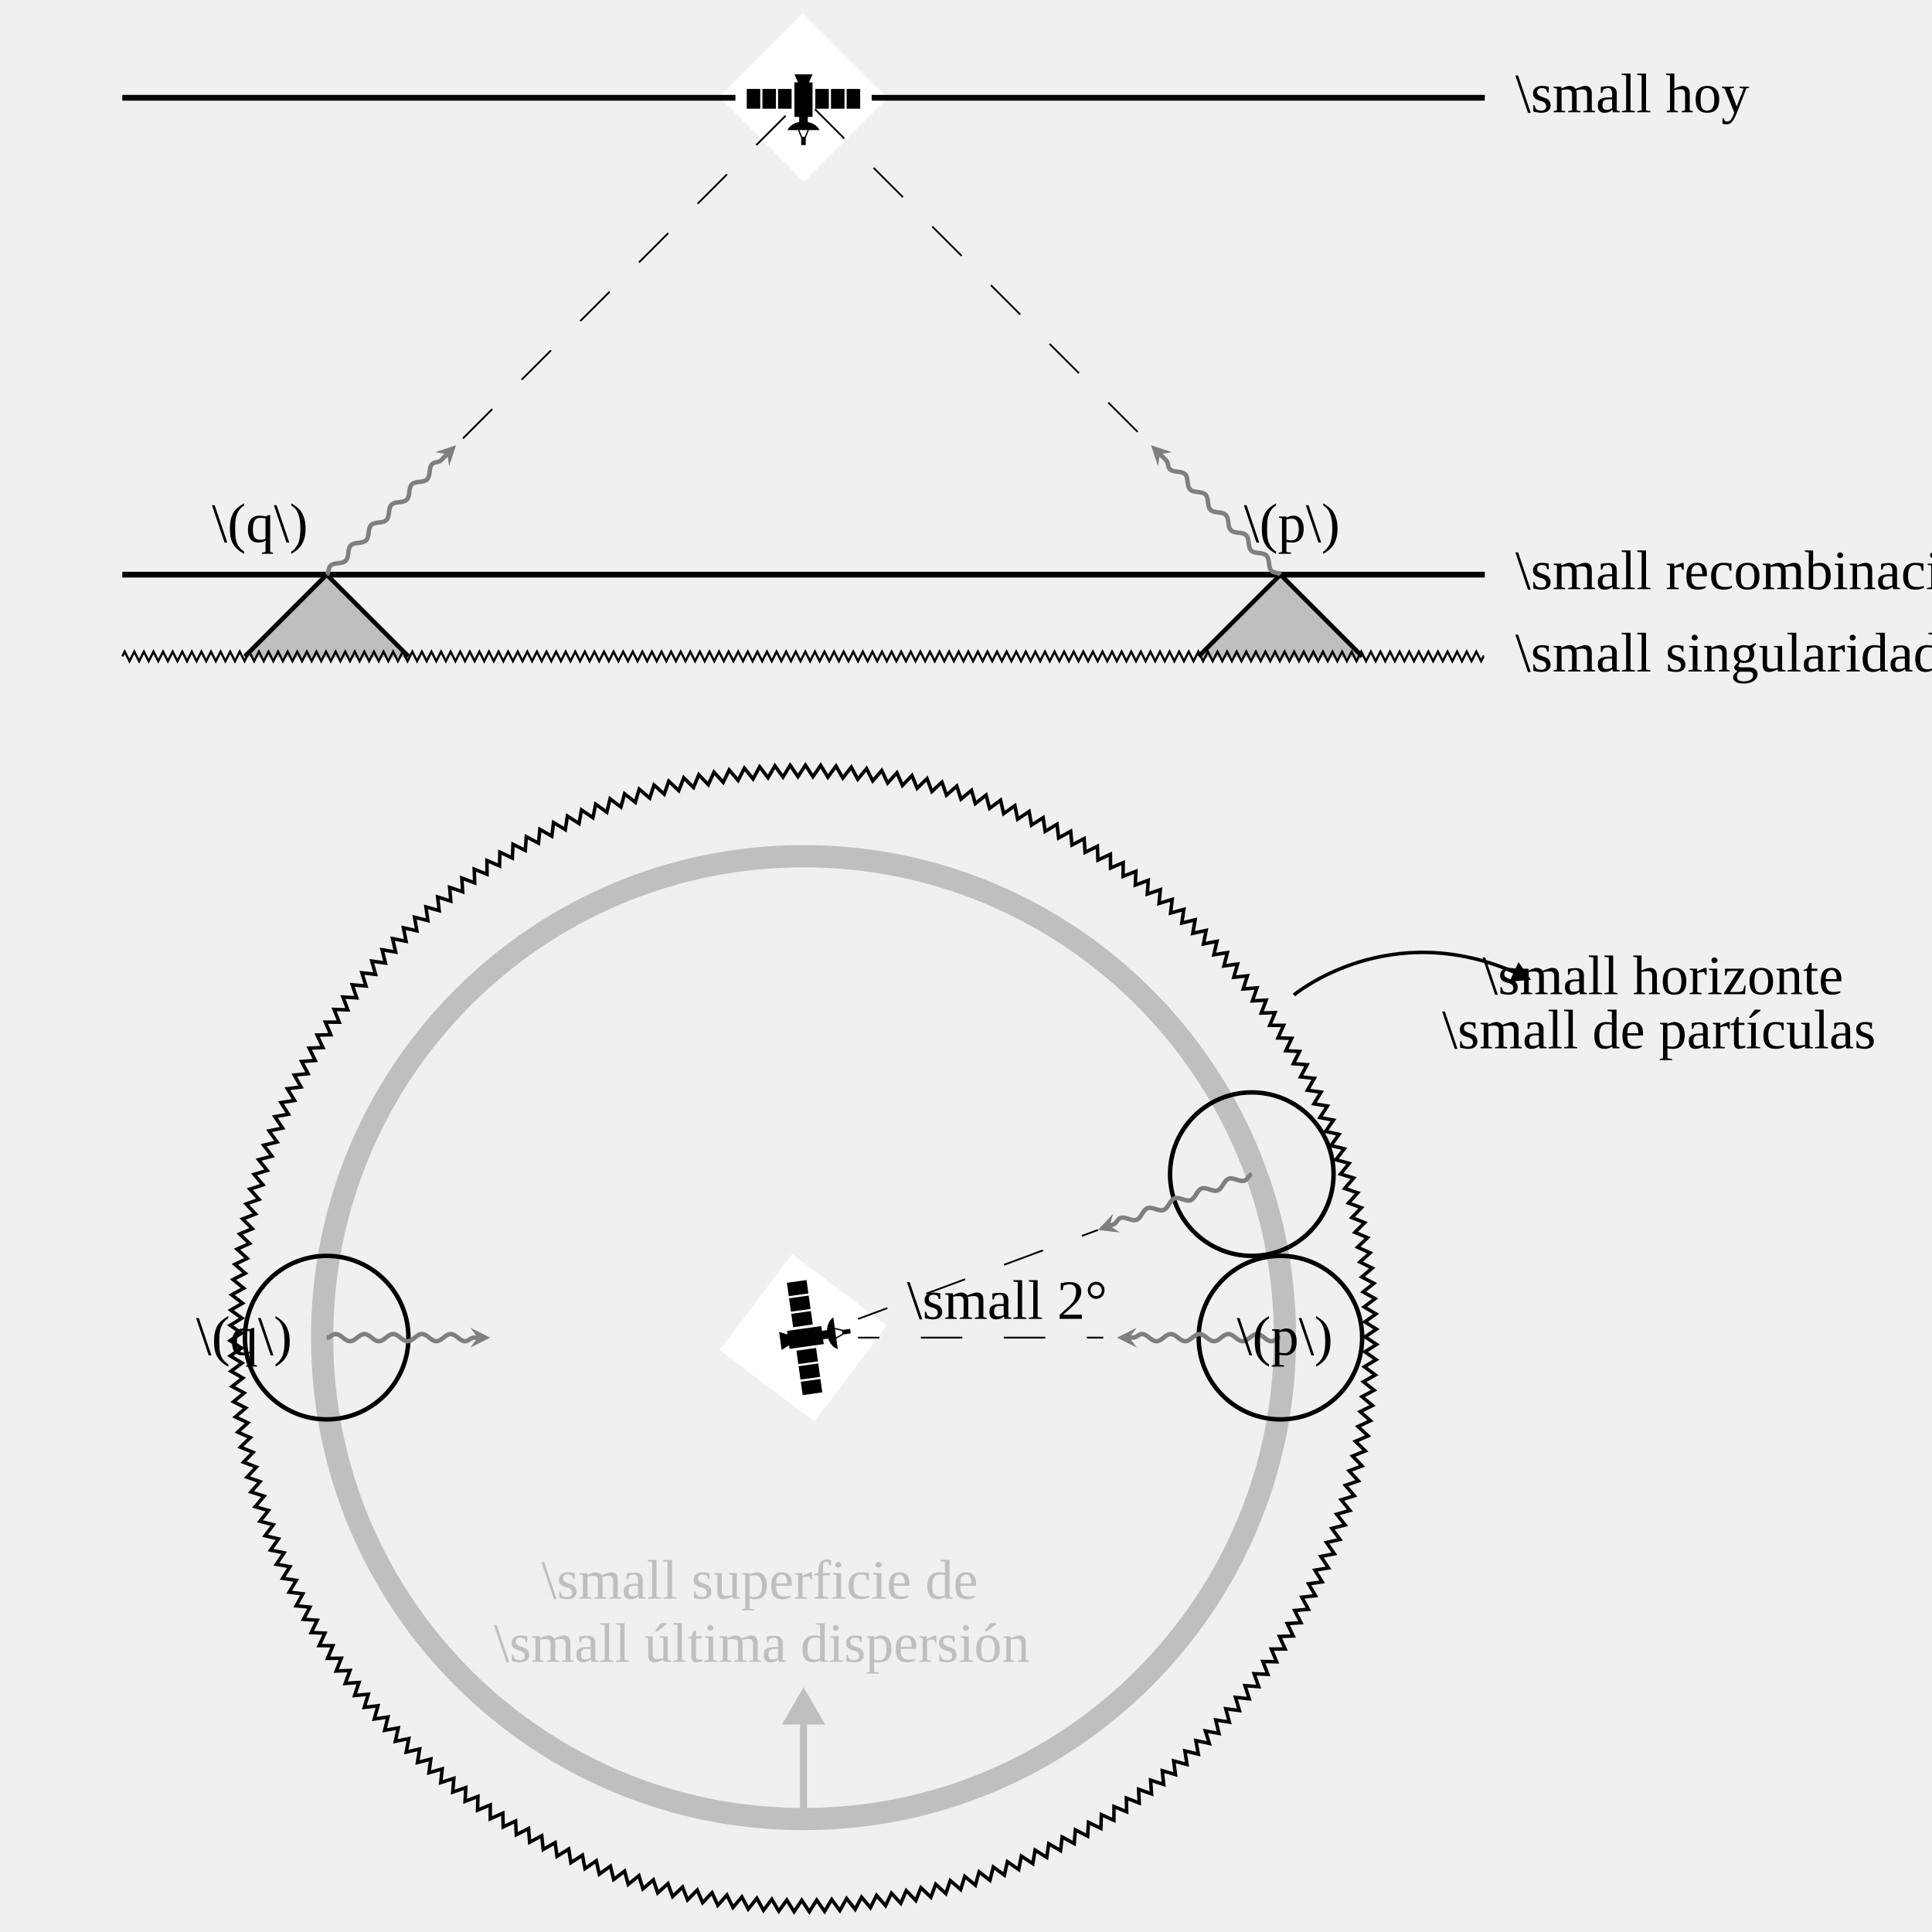
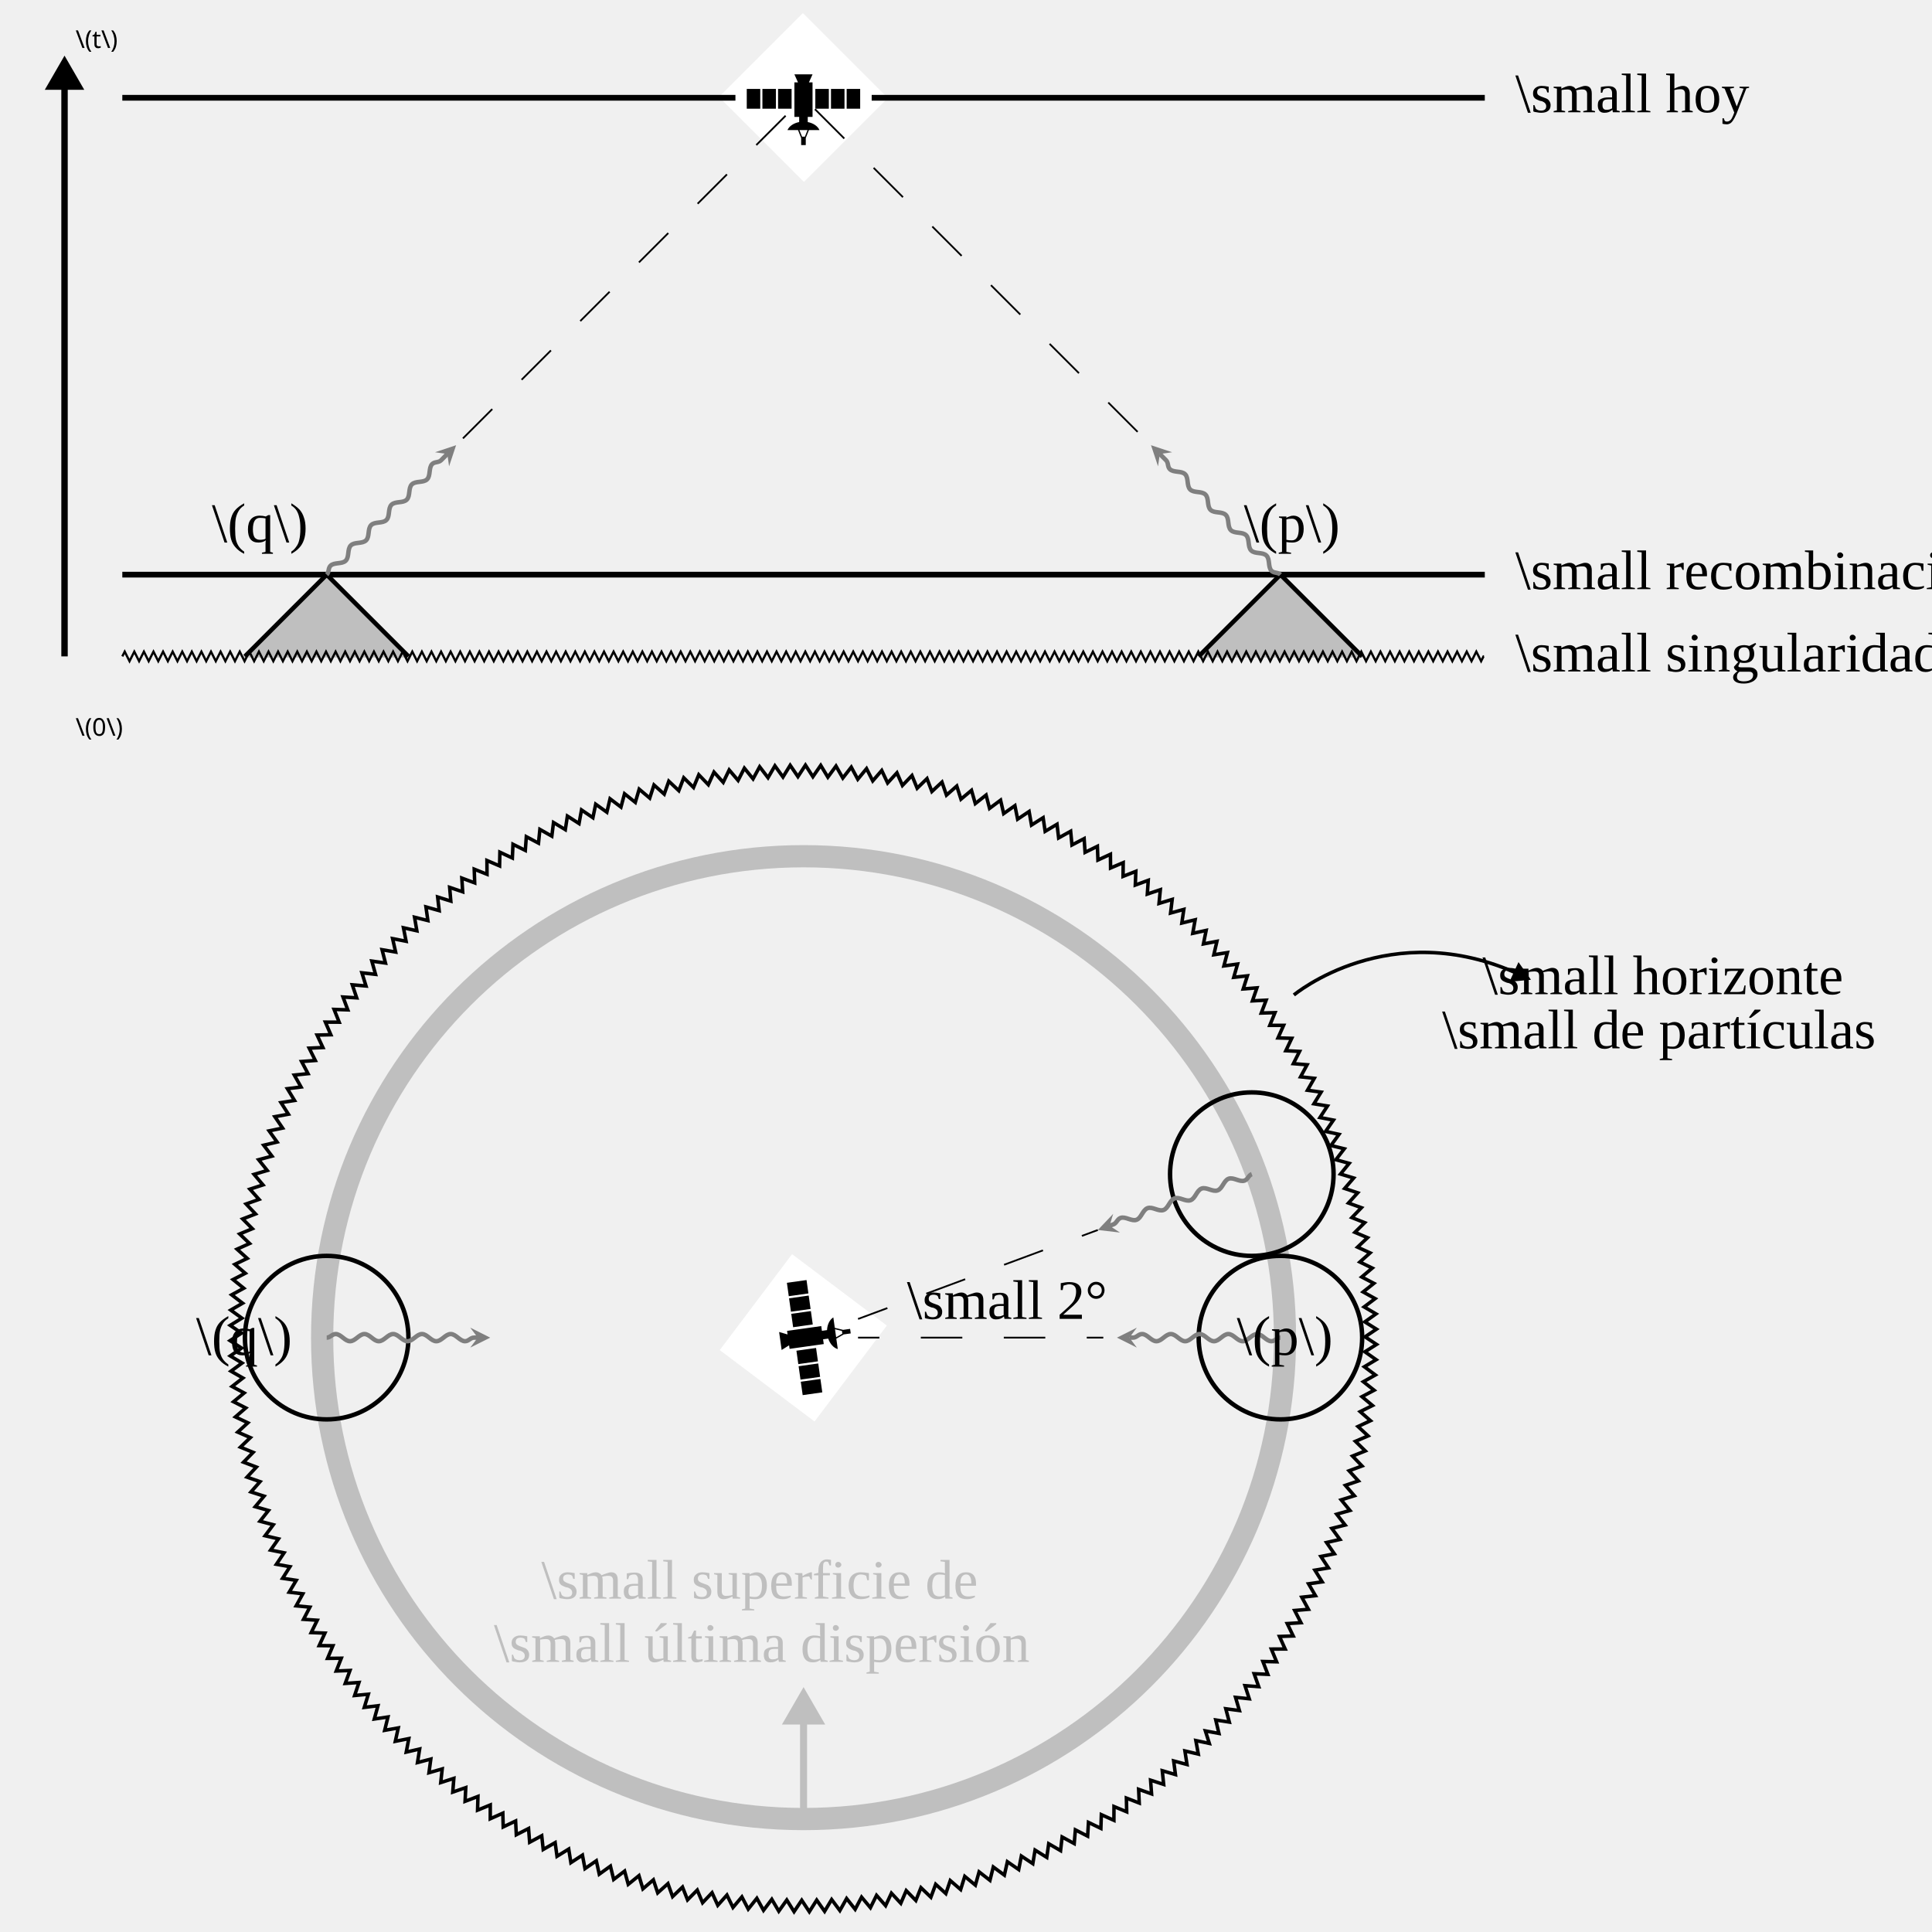
<svg xmlns="http://www.w3.org/2000/svg" width="11cm" height="11cm" viewBox="0 0 110 110" version="1.1" id="svg4699">
  <defs id="defs4696">
    <marker style="overflow:visible" id="TriangleStart" refX="0" refY="0" orient="auto-start-reverse" markerWidth="5.324" markerHeight="6.155" viewBox="0 0 5.324 6.155" preserveAspectRatio="xMidYMid">
      <path transform="scale(0.5)" style="fill:context-stroke;fill-rule:evenodd;stroke:context-stroke;stroke-width:1pt" d="M 5.77,0 -2.88,5 V -5 Z" id="path135" />
    </marker>
    <clipPath id="clip-7">
      <path clip-rule="nonzero" d="M 170,275 H 375 V 496.656 H 170 Z m 0,0" id="path387" />
    </clipPath>
    <clipPath id="clip-1">
      <path clip-rule="nonzero" d="m 266,372 h 32 v 32 h -32 z m 0,0" id="path369" />
    </clipPath>
    <clipPath id="clip-2">
      <path clip-rule="nonzero" d="m 297.832,385.449 -17.746,-13.371 -13.539,17.961 17.746,13.375 z m 0,0" id="path372" />
    </clipPath>
    <clipPath id="clip-3">
      <path clip-rule="nonzero" d="M 484.031,388.16 226.422,194.039 80.832,387.242 338.441,581.367 Z m 0,0" id="path375" />
    </clipPath>
    <clipPath id="clip-4">
      <path clip-rule="nonzero" d="m 277,376 h 15 v 23 h -15 z m 0,0" id="path378" />
    </clipPath>
    <clipPath id="clip-5">
      <path clip-rule="nonzero" d="m 297.832,385.449 -17.746,-13.371 -13.539,17.961 17.746,13.375 z m 0,0" id="path381" />
    </clipPath>
    <clipPath id="clip-6">
      <path clip-rule="nonzero" d="M 484.031,388.16 226.422,194.039 80.832,387.242 338.441,581.367 Z m 0,0" id="path384" />
    </clipPath>
    <clipPath id="clip-8">
      <path clip-rule="nonzero" d="M 142,247 H 423 V 496.656 H 142 Z m 0,0" id="path390" />
    </clipPath>
    <clipPath id="clip-9">
      <path clip-rule="nonzero" d="m 266,139.742 h 33 V 172 h -33 z m 0,0" id="path393" />
    </clipPath>
    <clipPath id="clip-10">
      <path clip-rule="nonzero" d="m 282.305,171.309 15.715,-15.715 -15.906,-15.902 -15.711,15.711 z m 0,0" id="path396" />
    </clipPath>
    <clipPath id="clip-11">
      <path clip-rule="nonzero" d="M 253.707,355.32 481.793,127.234 310.727,-43.828 82.645,184.258 Z m 0,0" id="path399" />
    </clipPath>
    <clipPath id="clip-12">
      <path clip-rule="nonzero" d="m 271,151 h 22 v 14 h -22 z m 0,0" id="path402" />
    </clipPath>
    <clipPath id="clip-13">
      <path clip-rule="nonzero" d="m 282.305,171.309 15.715,-15.715 -15.906,-15.902 -15.711,15.711 z m 0,0" id="path405" />
    </clipPath>
    <clipPath id="clip-14">
      <path clip-rule="nonzero" d="M 253.707,355.32 481.793,127.234 310.727,-43.828 82.645,184.258 Z m 0,0" id="path408" />
    </clipPath>
    <clipPath id="clip-7-2">
      <path clip-rule="nonzero" d="M 170,275 H 375 V 496.656 H 170 Z m 0,0" id="path387-0" />
    </clipPath>
    <clipPath id="clip-1-0">
      <path clip-rule="nonzero" d="m 266,372 h 32 v 32 h -32 z m 0,0" id="path369-2" />
    </clipPath>
    <clipPath id="clip-2-0">
      <path clip-rule="nonzero" d="m 297.832,385.449 -17.746,-13.371 -13.539,17.961 17.746,13.375 z m 0,0" id="path372-0" />
    </clipPath>
    <clipPath id="clip-3-8">
      <path clip-rule="nonzero" d="M 484.031,388.16 226.422,194.039 80.832,387.242 338.441,581.367 Z m 0,0" id="path375-8" />
    </clipPath>
    <clipPath id="clip-4-7">
      <path clip-rule="nonzero" d="m 277,376 h 15 v 23 h -15 z m 0,0" id="path378-3" />
    </clipPath>
    <clipPath id="clip-5-5">
      <path clip-rule="nonzero" d="m 297.832,385.449 -17.746,-13.371 -13.539,17.961 17.746,13.375 z m 0,0" id="path381-4" />
    </clipPath>
    <clipPath id="clip-6-4">
      <path clip-rule="nonzero" d="M 484.031,388.16 226.422,194.039 80.832,387.242 338.441,581.367 Z m 0,0" id="path384-6" />
    </clipPath>
    <clipPath id="clip-8-6">
      <path clip-rule="nonzero" d="M 142,247 H 423 V 496.656 H 142 Z m 0,0" id="path390-3" />
    </clipPath>
    <clipPath id="clip-9-6">
      <path clip-rule="nonzero" d="m 266,139.742 h 33 V 172 h -33 z m 0,0" id="path393-9" />
    </clipPath>
    <clipPath id="clip-10-2">
      <path clip-rule="nonzero" d="m 282.305,171.309 15.715,-15.715 -15.906,-15.902 -15.711,15.711 z m 0,0" id="path396-5" />
    </clipPath>
    <clipPath id="clip-11-8">
      <path clip-rule="nonzero" d="M 253.707,355.32 481.793,127.234 310.727,-43.828 82.645,184.258 Z m 0,0" id="path399-1" />
    </clipPath>
    <clipPath id="clip-12-7">
      <path clip-rule="nonzero" d="m 271,151 h 22 v 14 h -22 z m 0,0" id="path402-2" />
    </clipPath>
    <clipPath id="clip-13-7">
      <path clip-rule="nonzero" d="m 282.305,171.309 15.715,-15.715 -15.906,-15.902 -15.711,15.711 z m 0,0" id="path405-7" />
    </clipPath>
    <clipPath id="clip-14-4">
      <path clip-rule="nonzero" d="M 253.707,355.32 481.793,127.234 310.727,-43.828 82.645,184.258 Z m 0,0" id="path408-0" />
    </clipPath>
+     <marker style="overflow:visible" id="TriangleStart-3" refX="0" refY="0" orient="auto-start-reverse" markerWidth="5.324" markerHeight="6.155" viewBox="0 0 5.324 6.155" preserveAspectRatio="xMidYMid">
+       <path transform="scale(0.5)" style="fill:context-stroke;fill-rule:evenodd;stroke:context-stroke;stroke-width:1pt" d="M 5.77,0 -2.88,5 V -5 Z" id="path135-1" />
+     </marker>
  </defs>
  <g id="layer1">
    <g clip-path="url(#clip-1-0)" id="g501" transform="matrix(0.304068,0,0,0.304068,-40.06798,-41.73114)" style="stroke-width:1.16">
      <g clip-path="url(#clip-2-0)" id="g499" style="stroke-width:1.16">
        <g clip-path="url(#clip-3-8)" id="g497" style="stroke-width:1.16">
          <path fill-rule="nonzero" fill="#ffffff" fill-opacity="1" d="M 484.031,388.16 226.422,194.039 80.832,387.242 338.441,581.367 Z m 0,0" id="path495" style="stroke-width:1.44" />
        </g>
      </g>
    </g>
    <g clip-path="url(#clip-4-7)" id="g509" transform="matrix(0.304068,0,0,0.304068,-40.06798,-41.73114)" style="stroke-width:1.16">
      <g clip-path="url(#clip-5-5)" id="g507" style="stroke-width:1.16">
        <g clip-path="url(#clip-6-4)" id="g505" style="stroke-width:1.16">
          <path fill-rule="nonzero" fill="#000000" fill-opacity="1" d="m 282.074,398.477 3.672,-0.52 -0.352,-2.504 -3.676,0.516 z m -0.41,-2.906 3.676,-0.516 -0.352,-2.508 -3.676,0.52 z m -0.41,-2.902 3.676,-0.52 -0.352,-2.504 -3.676,0.516 z m -3.121,-2.645 1.395,-0.875 0.094,0.664 6.398,-0.898 -0.125,-0.891 0.961,-0.133 c 0.34,1.008 1.02,1.754 1.789,1.961 l -0.273,-1.949 1.391,-0.797 1.309,-0.184 -0.121,-0.852 -1.305,0.184 -1.559,-0.379 -0.273,-1.953 c -0.68,0.414 -1.133,1.316 -1.18,2.379 l -0.961,0.137 -0.121,-0.891 -6.402,0.902 0.094,0.664 -1.582,-0.457 z m 2.152,-4.262 3.676,-0.52 -0.352,-2.504 -3.676,0.516 z m -0.41,-2.906 3.68,-0.516 -0.355,-2.508 -3.676,0.52 z m 8.461,4.781 -0.211,-1.5 1.297,0.32 0.074,0.516 z m -8.867,-7.684 3.676,-0.52 -0.352,-2.504 -3.676,0.516 z m 0,0" id="path503" style="stroke-width:1.44" />
        </g>
      </g>
    </g>
    <path fill="none" stroke-width="0.127" stroke-linecap="butt" stroke-linejoin="miter" stroke="#000000" stroke-opacity="1" stroke-dasharray="2.989, 2.989" stroke-miterlimit="10" d="M 48.854,76.159 H 62.817" id="path511" style="stroke-width:0.1;stroke-dasharray:2.362,2.362;stroke-dashoffset:1.15" />
    <path fill="none" stroke-width="0.127" stroke-linecap="butt" stroke-linejoin="miter" stroke="#000000" stroke-opacity="1" stroke-dasharray="2.989, 2.989" stroke-miterlimit="10" d="m 48.854,75.096 13.653,-5.066" id="path513" style="stroke-width:0.1;stroke-dasharray:2.362,2.362;stroke-dashoffset:0.58" />
    <g clip-path="url(#clip-8-6)" id="g577" transform="matrix(0.3069636,0,0,0.3069636,-40.88524,-42.8538)" style="stroke-width:1.149">
      <path fill="none" stroke-width="4.58" stroke-linecap="butt" stroke-linejoin="miter" stroke="#bfbfbf" stroke-opacity="1" stroke-miterlimit="10" d="M 99.216,-4.86111e-4 C 99.216,54.796 54.793,99.214 0.002,99.214 -54.794,99.214 -99.213,54.796 -99.213,-4.86111e-4 c 0,-54.796 44.418,-99.214 99.214,-99.214 54.792,0 99.214,44.418 99.214,99.214 z m 0,0" transform="matrix(0.9,0,0,-0.9,282.2369,387.7105)" id="path575" />
    </g>
    <path fill="none" stroke-width="0.253" stroke-linecap="butt" stroke-linejoin="miter" stroke="#000000" stroke-opacity="1" stroke-miterlimit="10" d="m 77.556,76.159 c 0,-2.57 -2.083,-4.655 -4.654,-4.655 -2.572,0 -4.655,2.085 -4.655,4.655 0,2.57 2.083,4.655 4.655,4.655 2.57,0 4.654,-2.085 4.654,-4.655 z m 0,0" id="path579" />
    <path fill="none" stroke-width="0.253" stroke-linecap="butt" stroke-linejoin="miter" stroke="#000000" stroke-opacity="1" stroke-miterlimit="10" d="m 23.254,76.159 c 0,-2.57 -2.083,-4.655 -4.654,-4.655 -2.57,0 -4.655,2.085 -4.655,4.655 0,2.57 2.085,4.655 4.655,4.655 2.57,0 4.654,-2.085 4.654,-4.655 z m 0,0" id="path581" />
    <path fill="none" stroke-width="0.253" stroke-linecap="butt" stroke-linejoin="miter" stroke="#000000" stroke-opacity="1" stroke-miterlimit="10" d="m 75.928,66.851 c 0,-2.572 -2.085,-4.655 -4.655,-4.655 -2.57,0 -4.655,2.083 -4.655,4.655 0,2.57 2.085,4.654 4.655,4.654 2.57,0 4.655,-2.083 4.655,-4.654 z m 0,0" id="path583" />
    <path fill="none" stroke-width="0.253" stroke-linecap="butt" stroke-linejoin="miter" stroke="#7f7f7f" stroke-opacity="1" stroke-miterlimit="10" d="m 18.601,76.159 c 0.204,0 0.306,-0.204 0.511,-0.204 0.148,0 0.276,0.1 0.409,0.204 0.134,0.105 0.261,0.204 0.41,0.204 0.147,0 0.276,-0.1 0.409,-0.204 0.133,-0.105 0.261,-0.204 0.409,-0.204 0.148,0 0.276,0.1 0.41,0.204 0.133,0.105 0.26,0.204 0.409,0.204 0.148,0 0.276,-0.1 0.409,-0.204 0.134,-0.105 0.261,-0.204 0.41,-0.204 0.147,0 0.276,0.1 0.409,0.204 0.133,0.105 0.261,0.204 0.409,0.204 0.148,0 0.276,-0.1 0.41,-0.204 0.133,-0.105 0.26,-0.204 0.409,-0.204 0.148,0 0.276,0.1 0.409,0.204 0.133,0.105 0.261,0.204 0.41,0.204 0.147,0 0.276,-0.1 0.409,-0.204 0.133,-0.105 0.261,-0.204 0.409,-0.204 0.148,0 0.276,0.1 0.41,0.204 0.133,0.105 0.26,0.204 0.409,0.204 0.204,0 0.306,-0.204 0.511,-0.204 h 0.216" id="path585" />
    <path fill-rule="nonzero" fill="#7f7f7f" fill-opacity="1" d="m 27.909,76.159 -1.134,-0.568 0.425,0.568 -0.425,0.567" id="path587" style="stroke-width:0.353" />
    <path fill="none" stroke-width="0.253" stroke-linecap="butt" stroke-linejoin="miter" stroke="#7f7f7f" stroke-opacity="1" stroke-miterlimit="10" d="m 72.903,76.159 c -0.205,0 -0.308,0.204 -0.512,0.204 -0.148,0 -0.276,-0.1 -0.409,-0.204 -0.133,-0.105 -0.261,-0.204 -0.41,-0.204 -0.147,0 -0.276,0.1 -0.409,0.204 -0.133,0.105 -0.26,0.204 -0.409,0.204 -0.148,0 -0.276,-0.1 -0.409,-0.204 -0.134,-0.105 -0.261,-0.204 -0.41,-0.204 -0.147,0 -0.276,0.1 -0.409,0.204 -0.133,0.105 -0.261,0.204 -0.409,0.204 -0.148,0 -0.276,-0.1 -0.41,-0.204 -0.133,-0.105 -0.26,-0.204 -0.409,-0.204 -0.148,0 -0.276,0.1 -0.409,0.204 -0.134,0.105 -0.261,0.204 -0.41,0.204 -0.147,0 -0.276,-0.1 -0.409,-0.204 -0.133,-0.105 -0.261,-0.204 -0.409,-0.204 -0.148,0 -0.276,0.1 -0.41,0.204 -0.133,0.105 -0.26,0.204 -0.409,0.204 -0.148,0 -0.276,-0.1 -0.409,-0.204 -0.133,-0.105 -0.261,-0.204 -0.41,-0.204 -0.204,0 -0.306,0.204 -0.511,0.204 H 64.302" id="path589" />
    <path fill-rule="nonzero" fill="#7f7f7f" fill-opacity="1" d="M 63.593,76.159 64.727,76.726 64.302,76.159 64.727,75.592" id="path591" style="stroke-width:0.353" />
    <path fill="none" stroke-width="0.253" stroke-linecap="butt" stroke-linejoin="miter" stroke="#7f7f7f" stroke-opacity="1" stroke-miterlimit="10" d="m 71.273,66.851 c -0.192,0.069 -0.219,0.296 -0.411,0.366 -0.139,0.051 -0.293,0 -0.454,-0.052 -0.162,-0.053 -0.316,-0.103 -0.455,-0.053 -0.139,0.051 -0.224,0.189 -0.315,0.333 -0.089,0.144 -0.175,0.28 -0.315,0.331 -0.139,0.05 -0.292,0 -0.454,-0.052 -0.162,-0.053 -0.315,-0.103 -0.454,-0.053 -0.139,0.051 -0.226,0.188 -0.315,0.331 -0.09,0.145 -0.176,0.282 -0.315,0.333 -0.139,0.05 -0.293,0 -0.455,-0.053 -0.16,-0.052 -0.315,-0.103 -0.454,-0.052 -0.139,0.05 -0.224,0.188 -0.315,0.331 -0.089,0.144 -0.176,0.281 -0.315,0.331 -0.139,0.051 -0.293,0.001 -0.454,-0.052 -0.162,-0.053 -0.315,-0.103 -0.455,-0.052 -0.139,0.05 -0.224,0.188 -0.315,0.331 -0.089,0.144 -0.175,0.282 -0.314,0.331 -0.14,0.051 -0.293,0 -0.455,-0.052 -0.16,-0.053 -0.315,-0.103 -0.454,-0.053 -0.192,0.07 -0.219,0.297 -0.411,0.367 l -0.219,0.08" id="path593" />
    <path fill-rule="nonzero" fill="#7f7f7f" fill-opacity="1" d="m 62.507,70.03 1.259,0.146 -0.593,-0.387 0.207,-0.678" id="path595" style="stroke-width:0.353" />
    <g clip-path="url(#clip-9-6)" id="g709" transform="matrix(0.304068,0,0,0.304068,-40.06798,-41.73114)" style="stroke-width:1.16">
      <g clip-path="url(#clip-10-2)" id="g707" style="stroke-width:1.16">
        <g clip-path="url(#clip-11-8)" id="g705" style="stroke-width:1.16">
          <path fill-rule="nonzero" fill="#ffffff" fill-opacity="1" d="M 253.707,355.32 481.793,127.234 310.727,-43.828 82.645,184.258 Z m 0,0" id="path703" style="stroke-width:1.44" />
        </g>
      </g>
    </g>
    <g clip-path="url(#clip-12-7)" id="g717" transform="matrix(0.304068,0,0,0.304068,-40.06798,-41.73114)" style="stroke-width:1.16">
      <g clip-path="url(#clip-13-7)" id="g715" style="stroke-width:1.16">
        <g clip-path="url(#clip-14-4)" id="g713" style="stroke-width:1.16">
          <path fill-rule="nonzero" fill="#000000" fill-opacity="1" d="m 271.602,153.891 v 3.711 h 2.527 v -3.711 z m 2.93,0 v 3.711 h 2.531 v -3.711 z m 2.934,0 v 3.711 h 2.531 v -3.711 z m 3.055,-2.727 0.672,1.504 h -0.672 v 6.465 h 0.898 l -0.004,0.965 c -1.043,0.199 -1.875,0.77 -2.191,1.5 h 1.973 l 0.59,1.492 v 1.316 h 0.863 v -1.316 l 0.594,-1.492 h 1.969 c -0.312,-0.73 -1.145,-1.301 -2.191,-1.5 v -0.965 h 0.898 l -0.004,-6.465 h -0.672 l 0.676,-1.504 z m 3.918,2.727 v 3.711 h 2.531 v -3.711 z m 2.934,0 v 3.711 h 2.531 v -3.711 z m -5.91,7.707 h 1.516 l -0.496,1.242 h -0.523 z m 8.844,-7.707 v 3.711 h 2.531 v -3.711 z m 0,0" id="path711" style="stroke-width:1.44" />
        </g>
      </g>
    </g>
    <path fill-rule="nonzero" fill="#bfbfbf" fill-opacity="1" stroke-width="0.127" stroke-linecap="butt" stroke-linejoin="miter" stroke="#bfbfbf" stroke-opacity="1" stroke-miterlimit="10" d="m 68.248,37.372 4.655,-4.654 4.654,4.654 h -9.309" id="path719" />
    <path fill-rule="nonzero" fill="#bfbfbf" fill-opacity="1" stroke-width="0.127" stroke-linecap="butt" stroke-linejoin="miter" stroke="#bfbfbf" stroke-opacity="1" stroke-miterlimit="10" d="m 23.254,37.372 -4.654,-4.654 -4.655,4.654 h 9.309" id="path721" />
    <path fill="none" stroke-width="0.127" stroke-linecap="butt" stroke-linejoin="miter" stroke="#000000" stroke-opacity="1" stroke-dasharray="2.989, 2.989" stroke-miterlimit="10" d="M 26.358,24.961 45.752,5.567 65.144,24.961" id="path723" style="stroke-width:0.1;stroke-dasharray:2.362, 2.362;stroke-dashoffset:0" />
    <path fill="none" stroke-width="0.253" stroke-linecap="butt" stroke-linejoin="miter" stroke="#000000" stroke-opacity="1" stroke-miterlimit="10" d="m 68.248,37.372 4.655,-4.654 4.654,4.654" id="path725" />
    <path fill="none" stroke-width="0.253" stroke-linecap="butt" stroke-linejoin="miter" stroke="#000000" stroke-opacity="1" stroke-miterlimit="10" d="M 23.254,37.372 18.601,32.718 13.946,37.372" id="path727" />
    <path fill="none" stroke-width="0.127" stroke-linecap="butt" stroke-linejoin="miter" stroke="#000000" stroke-opacity="1" stroke-miterlimit="10" d="m 6.964,37.372 0.137,-0.272 0.273,0.545 0.273,-0.545 0.273,0.545 0.273,-0.545 0.272,0.545 0.273,-0.545 0.273,0.545 0.273,-0.545 0.273,0.545 0.273,-0.545 0.273,0.545 0.273,-0.545 0.273,0.545 0.272,-0.545 0.273,0.545 0.273,-0.545 0.273,0.545 0.273,-0.545 0.273,0.545 0.273,-0.545 0.273,0.545 0.273,-0.545 0.272,0.545 0.273,-0.545 0.273,0.545 0.273,-0.545 0.273,0.545 0.273,-0.545 0.273,0.545 0.273,-0.545 0.273,0.545 0.272,-0.545 0.273,0.545 0.273,-0.545 0.273,0.545 0.273,-0.545 0.273,0.545 0.273,-0.545 0.273,0.545 0.272,-0.545 0.273,0.545 0.273,-0.545 0.273,0.545 0.273,-0.545 0.273,0.545 0.273,-0.545 0.273,0.545 0.273,-0.545 0.272,0.545 0.273,-0.545 0.273,0.545 0.273,-0.545 0.273,0.545 0.273,-0.545 0.273,0.545 0.273,-0.545 0.273,0.545 0.272,-0.545 0.273,0.545 0.273,-0.545 0.273,0.545 0.273,-0.545 0.273,0.545 0.273,-0.545 0.273,0.545 0.273,-0.545 0.272,0.545 0.273,-0.545 0.273,0.545 0.273,-0.545 0.273,0.545 0.273,-0.545 0.273,0.545 0.273,-0.545 0.272,0.545 0.273,-0.545 0.273,0.545 0.273,-0.545 0.273,0.545 0.273,-0.545 0.273,0.545 0.273,-0.545 0.273,0.545 0.272,-0.545 0.273,0.545 0.273,-0.545 0.273,0.545 0.273,-0.545 0.273,0.545 0.273,-0.545 0.273,0.545 0.273,-0.545 0.272,0.545 0.273,-0.545 0.273,0.545 0.273,-0.545 0.273,0.545 0.273,-0.545 0.273,0.545 0.273,-0.545 0.272,0.545 0.273,-0.545 0.273,0.545 0.273,-0.545 0.273,0.545 0.273,-0.545 0.273,0.545 0.273,-0.545 0.273,0.545 0.272,-0.545 0.273,0.545 0.273,-0.545 0.273,0.545 0.273,-0.545 0.273,0.545 0.273,-0.545 0.273,0.545 0.273,-0.545 0.272,0.545 0.273,-0.545 0.273,0.545 0.273,-0.545 0.273,0.545 0.273,-0.545 0.273,0.545 0.273,-0.545 0.273,0.545 0.272,-0.545 0.273,0.545 0.273,-0.545 0.273,0.545 0.273,-0.545 0.273,0.545 0.273,-0.545 0.273,0.545 0.272,-0.545 0.273,0.545 0.273,-0.545 0.273,0.545 0.273,-0.545 0.273,0.545 0.273,-0.545 0.273,0.545 0.273,-0.545 0.272,0.545 0.273,-0.545 0.273,0.545 0.273,-0.545 0.273,0.545 0.273,-0.545 0.273,0.545 0.273,-0.545 0.273,0.545 0.272,-0.545 0.273,0.545 0.273,-0.545 0.273,0.545 0.273,-0.545 0.273,0.545 0.273,-0.545 0.273,0.545 0.273,-0.545 0.272,0.545 0.273,-0.545 0.273,0.545 0.273,-0.545 0.273,0.545 0.273,-0.545 0.273,0.545 0.273,-0.545 0.272,0.545 0.273,-0.545 0.273,0.545 0.273,-0.545 0.273,0.545 0.273,-0.545 0.273,0.545 0.273,-0.545 0.273,0.545 0.272,-0.545 0.273,0.545 0.273,-0.545 0.273,0.545 0.273,-0.545 0.273,0.545 0.273,-0.545 0.273,0.545 0.273,-0.545 0.272,0.545 0.273,-0.545 0.273,0.545 0.273,-0.545 0.273,0.545 0.273,-0.545 0.273,0.545 0.273,-0.545 0.272,0.545 0.273,-0.545 0.273,0.545 0.273,-0.545 0.273,0.545 0.273,-0.545 0.273,0.545 0.273,-0.545 0.273,0.545 0.272,-0.545 0.273,0.545 0.273,-0.545 0.273,0.545 0.273,-0.545 0.273,0.545 0.273,-0.545 0.273,0.545 0.273,-0.545 0.272,0.545 0.273,-0.545 0.273,0.545 0.273,-0.545 0.273,0.545 0.273,-0.545 0.273,0.545 0.273,-0.545 0.273,0.545 0.272,-0.545 0.273,0.545 0.273,-0.545 0.273,0.545 0.273,-0.545 0.273,0.545 0.273,-0.545 0.273,0.545 0.272,-0.545 0.273,0.545 0.273,-0.545 0.273,0.545 0.273,-0.545 0.273,0.545 0.273,-0.545 0.273,0.545 0.273,-0.545 0.272,0.545 0.273,-0.545 0.273,0.545 0.273,-0.545 0.273,0.545 0.273,-0.545 0.273,0.545 0.273,-0.545 0.273,0.545 0.272,-0.545 0.273,0.545 0.273,-0.545 0.273,0.545 0.273,-0.545 0.273,0.545 0.273,-0.545 0.273,0.545 0.273,-0.545 0.272,0.545 0.273,-0.545 0.273,0.545 0.273,-0.545 0.273,0.545 0.273,-0.545 0.273,0.545 0.273,-0.545 0.272,0.545 0.273,-0.545 0.273,0.545 0.273,-0.545 0.273,0.545 0.273,-0.545 0.273,0.545 0.273,-0.545 0.273,0.545 0.272,-0.545 0.273,0.545 0.273,-0.545 0.273,0.545 0.273,-0.545 0.273,0.545 0.273,-0.545 0.273,0.545 0.137,-0.273 h 0.027" id="path729" />
    <path fill="none" stroke-width="0.127" stroke-linecap="butt" stroke-linejoin="miter" stroke="#000000" stroke-opacity="1" stroke-miterlimit="10" d="M 6.964,32.718 H 84.538" id="path765" style="stroke-width:0.327;stroke-dasharray:none" />
    <path fill="none" stroke-width="0.127" stroke-linecap="butt" stroke-linejoin="miter" stroke="#000000" stroke-opacity="1" stroke-miterlimit="10" d="M 49.63,5.567 H 84.538" id="path809" style="stroke-width:0.327;stroke-dasharray:none" />
    <path fill="none" stroke-width="0.127" stroke-linecap="butt" stroke-linejoin="miter" stroke="#000000" stroke-opacity="1" stroke-miterlimit="10" d="M 41.872,5.567 H 6.964" id="path811" style="stroke-width:0.327;stroke-dasharray:none" />
    <path fill="none" stroke-width="0.253" stroke-linecap="butt" stroke-linejoin="miter" stroke="#7f7f7f" stroke-opacity="1" stroke-miterlimit="10" d="m 18.601,32.718 c 0.145,-0.145 0.072,-0.362 0.216,-0.506 0.106,-0.106 0.266,-0.125 0.435,-0.145 0.167,-0.02 0.329,-0.04 0.434,-0.145 0.105,-0.105 0.124,-0.265 0.145,-0.434 0.02,-0.169 0.039,-0.329 0.144,-0.434 0.105,-0.105 0.266,-0.125 0.434,-0.145 0.169,-0.02 0.329,-0.04 0.435,-0.145 0.105,-0.105 0.124,-0.265 0.144,-0.434 0.02,-0.169 0.04,-0.329 0.145,-0.434 0.105,-0.105 0.266,-0.125 0.434,-0.145 0.169,-0.02 0.329,-0.039 0.434,-0.145 0.106,-0.105 0.125,-0.265 0.145,-0.434 0.02,-0.167 0.04,-0.329 0.145,-0.434 0.105,-0.105 0.265,-0.125 0.434,-0.145 0.169,-0.02 0.329,-0.039 0.434,-0.144 0.105,-0.106 0.125,-0.266 0.145,-0.435 0.02,-0.167 0.04,-0.329 0.145,-0.434 0.105,-0.105 0.265,-0.125 0.434,-0.145 0.169,-0.02 0.329,-0.039 0.434,-0.144 0.105,-0.105 0.125,-0.266 0.145,-0.434 0.02,-0.169 0.04,-0.33 0.145,-0.435 0.144,-0.144 0.361,-0.072 0.506,-0.216 l 0.361,-0.362" id="path845" />
    <path fill-rule="nonzero" fill="#7f7f7f" fill-opacity="1" d="m 25.969,25.348 -1.202,0.401 0.701,0.1 0.101,0.702" id="path847" style="stroke-width:0.353" />
    <path fill="none" stroke-width="0.253" stroke-linecap="butt" stroke-linejoin="miter" stroke="#7f7f7f" stroke-opacity="1" stroke-miterlimit="10" d="m 72.903,32.718 c -0.145,-0.145 -0.362,-0.072 -0.507,-0.217 -0.105,-0.105 -0.124,-0.265 -0.144,-0.434 -0.02,-0.169 -0.04,-0.329 -0.145,-0.434 -0.105,-0.105 -0.266,-0.125 -0.434,-0.145 -0.169,-0.02 -0.329,-0.04 -0.434,-0.145 -0.106,-0.105 -0.125,-0.265 -0.145,-0.434 -0.02,-0.169 -0.04,-0.329 -0.145,-0.434 -0.105,-0.105 -0.265,-0.125 -0.434,-0.145 -0.169,-0.02 -0.329,-0.04 -0.434,-0.145 -0.105,-0.105 -0.125,-0.265 -0.145,-0.434 -0.02,-0.169 -0.04,-0.329 -0.145,-0.434 -0.105,-0.105 -0.265,-0.125 -0.434,-0.145 -0.169,-0.02 -0.329,-0.039 -0.434,-0.145 -0.105,-0.105 -0.125,-0.265 -0.145,-0.434 -0.02,-0.167 -0.039,-0.329 -0.145,-0.434 -0.105,-0.105 -0.265,-0.125 -0.434,-0.145 -0.167,-0.02 -0.329,-0.039 -0.434,-0.144 -0.105,-0.106 -0.125,-0.266 -0.145,-0.435 -0.02,-0.167 -0.039,-0.329 -0.144,-0.434 -0.106,-0.105 -0.266,-0.124 -0.435,-0.144 -0.167,-0.021 -0.329,-0.04 -0.434,-0.145 -0.145,-0.145 -0.072,-0.362 -0.216,-0.506 l -0.362,-0.362" id="path849" />
    <path fill-rule="nonzero" fill="#7f7f7f" fill-opacity="1" d="m 65.533,25.348 0.401,1.203 0.1,-0.702 0.702,-0.1" id="path851" style="stroke-width:0.353" />
    <text xml:space="preserve" style="font-size:3.175px;fill:#000000;stroke-width:0.1;stroke-miterlimit:9.7;stroke-dasharray:2.362, 2.362;stroke-dashoffset:0" x="86.277" y="6.39" id="text21700">
      <tspan id="tspan21698" style="fill:#000000;stroke-width:0.1" x="86.277" y="6.39">\small hoy</tspan>
    </text>
    <text xml:space="preserve" style="font-size:3.175px;fill:#000000;stroke-width:0.1;stroke-miterlimit:9.7;stroke-dasharray:2.362, 2.362;stroke-dashoffset:0" x="86.277" y="33.542" id="text21700-1">
      <tspan id="tspan21698-8" style="fill:#000000;stroke-width:0.1" x="86.277" y="33.542">\small recombinación</tspan>
    </text>
    <text xml:space="preserve" style="font-size:3.175px;fill:#000000;stroke-width:0.1;stroke-miterlimit:9.7;stroke-dasharray:2.362, 2.362;stroke-dashoffset:0" x="86.277" y="38.233" id="text21700-1-8">
      <tspan id="tspan21698-8-1" style="fill:#000000;stroke-width:0.1" x="86.277" y="38.233">\small singularidad</tspan>
    </text>
    <text xml:space="preserve" style="font-size:3.175px;text-align:center;text-anchor:middle;fill:#bfbfbf;fill-opacity:1;stroke-width:0.1;stroke-miterlimit:9.7;stroke-dasharray:2.362, 2.362;stroke-dashoffset:0" x="45.236" y="91.02" id="text22144">
      <tspan style="text-align:center;text-anchor:middle;fill:#bfbfbf;fill-opacity:1;stroke-width:0.1" x="45.236" y="91.02" id="tspan22146">\small superficie de</tspan>
    </text>
    <text xml:space="preserve" style="font-size:3.175px;text-align:center;text-anchor:middle;fill:#bfbfbf;fill-opacity:1;stroke-width:0.1;stroke-miterlimit:9.7;stroke-dasharray:2.362, 2.362;stroke-dashoffset:0" x="45.364" y="94.619" id="text22722">
      <tspan id="tspan22720" style="fill:#bfbfbf;fill-opacity:1;stroke-width:0.1" x="45.364" y="94.619">\small última dispersión</tspan>
    </text>
    <text xml:space="preserve" style="font-size:3.175px;text-align:center;text-anchor:middle;fill:#000000;stroke-width:0.1;stroke-miterlimit:9.7;stroke-dasharray:2.362, 2.362;stroke-dashoffset:0" x="75.135" y="77.139" id="text24160">
      <tspan id="tspan24158" style="fill:#000000;stroke-width:0.1" x="75.135" y="77.139">\(p\)</tspan>
    </text>
    <text xml:space="preserve" style="font-size:3.175px;text-align:center;text-anchor:middle;fill:#000000;stroke-width:0.1;stroke-miterlimit:9.7;stroke-dasharray:2.362, 2.362;stroke-dashoffset:0" x="75.54" y="30.861" id="text24160-3">
      <tspan id="tspan24158-7" style="fill:#000000;stroke-width:0.1" x="75.54" y="30.861">\(p\)</tspan>
    </text>
    <text xml:space="preserve" style="font-size:3.175px;text-align:center;text-anchor:middle;fill:#000000;stroke-width:0.1;stroke-miterlimit:9.7;stroke-dasharray:2.362, 2.362;stroke-dashoffset:0" x="16.786" y="30.861" id="text24160-3-0">
      <tspan id="tspan24158-7-4" style="fill:#000000;stroke-width:0.1" x="16.786" y="30.861">\(q\)</tspan>
    </text>
    <text xml:space="preserve" style="font-size:3.175px;text-align:center;text-anchor:middle;fill:#000000;stroke-width:0.1;stroke-miterlimit:9.7;stroke-dasharray:2.362, 2.362;stroke-dashoffset:0" x="15.881" y="77.139" id="text24160-7">
      <tspan id="tspan24158-8" style="fill:#000000;stroke-width:0.1" x="15.881" y="77.139">\(q\)</tspan>
    </text>
    <text xml:space="preserve" style="font-size:3.175px;text-align:center;text-anchor:middle;fill:#000000;stroke-width:0.1;stroke-miterlimit:9.7;stroke-dasharray:2.362, 2.362;stroke-dashoffset:0" x="59.328" y="75.09" id="text24557">
      <tspan id="tspan24555" style="stroke-width:0.1" x="59.328" y="75.09">\small 2°</tspan>
    </text>
    <path style="fill:none;stroke:#000000;stroke-width:0.045;stroke-miterlimit:9.7;stroke-dasharray:none;stroke-dashoffset:2.192;stroke-opacity:1" id="path13534" d="m 50.986,81.398 -0.174,-0.037 0.032,0.175 -0.173,-0.041 0.027,0.175 -0.172,-0.046 0.023,0.176 -0.17,-0.05 0.018,0.177 -0.169,-0.055 0.013,0.177 -0.167,-0.059 0.008,0.177 -0.166,-0.064 0.004,0.177 -0.164,-0.068 -0.001,0.178 -0.162,-0.073 -0.006,0.177 -0.16,-0.077 -0.011,0.177 -0.158,-0.081 -0.015,0.177 -0.156,-0.085 -0.02,0.176 -0.153,-0.089 -0.025,0.176 -0.151,-0.094 -0.029,0.175 -0.148,-0.098 -0.034,0.174 -0.146,-0.101 -0.039,0.173 -0.143,-0.105 -0.043,0.172 -0.14,-0.109 -0.048,0.171 -0.137,-0.113 -0.053,0.17 -0.134,-0.116 -0.057,0.168 -0.131,-0.12 -0.062,0.167 -0.128,-0.123 -0.066,0.165 -0.124,-0.127 -0.07,0.163 -0.121,-0.13 -0.075,0.161 -0.117,-0.133 -0.079,0.159 -0.114,-0.136 -0.083,0.157 -0.11,-0.139 -0.087,0.155 -0.106,-0.142 -0.091,0.152 -0.102,-0.145 -0.095,0.15 -0.098,-0.148 -0.099,0.147 -0.094,-0.15 -0.103,0.144 -0.09,-0.153 -0.107,0.142 -0.086,-0.155 -0.111,0.139 -0.082,-0.157 -0.115,0.136 -0.078,-0.16 -0.118,0.132 -0.074,-0.162 -0.122,0.129 -0.069,-0.163 -0.125,0.126 -0.065,-0.165 -0.128,0.123 -0.06,-0.167 -0.132,0.119 -0.056,-0.168 -0.135,0.116 -0.051,-0.17 -0.138,0.112 -0.047,-0.171 -0.141,0.108 -0.042,-0.172 -0.144,0.104 -0.038,-0.173 -0.146,0.101 -0.033,-0.174 -0.149,0.097 -0.028,-0.175 -0.151,0.093 -0.024,-0.176 -0.154,0.088 -0.019,-0.177 -0.156,0.084 -0.014,-0.177 -0.158,0.08 -0.009,-0.177 -0.16,0.076 -0.005,-0.177 -0.162,0.072 5e-5,-0.178 -0.164,0.067 0.005,-0.177 -0.166,0.063 0.009,-0.177 -0.168,0.058 0.014,-0.177 -0.169,0.054 0.019,-0.176 -0.171,0.049 0.024,-0.176 -0.172,0.045 0.028,-0.175 -0.173,0.04 0.033,-0.174 -0.174,0.035 0.038,-0.173 -0.175,0.031 0.042,-0.172 -0.176,0.026 0.047,-0.171 -0.176,0.021 0.052,-0.17 -0.177,0.017 0.056,-0.168 -0.177,0.012 0.061,-0.167 -0.177,0.007 0.065,-0.165 -0.177,0.002 0.069,-0.163 -0.177,-0.002 0.074,-0.161 -0.177,-0.007 0.078,-0.159 -0.177,-0.012 0.082,-0.157 -0.177,-0.017 0.086,-0.155 -0.176,-0.021 0.091,-0.153 -0.176,-0.026 0.095,-0.15 -0.175,-0.031 0.099,-0.148 -0.174,-0.035 0.102,-0.145 -0.173,-0.04 0.106,-0.142 -0.172,-0.045 0.11,-0.139 -0.171,-0.049 0.114,-0.136 -0.169,-0.054 0.117,-0.133 -0.168,-0.058 0.121,-0.13 -0.166,-0.063 0.124,-0.127 -0.164,-0.067 0.128,-0.123 -0.163,-0.071 0.131,-0.12 -0.161,-0.076 0.134,-0.116 -0.158,-0.08 0.137,-0.113 -0.156,-0.084 0.14,-0.109 -0.154,-0.088 0.143,-0.105 -0.152,-0.092 0.146,-0.101 -0.149,-0.096 0.148,-0.097 -0.146,-0.1 0.151,-0.093 -0.144,-0.104 0.153,-0.089 -0.141,-0.108 0.156,-0.085 -0.138,-0.112 0.158,-0.081 -0.135,-0.115 0.16,-0.077 -0.132,-0.119 0.162,-0.073 -0.128,-0.123 0.164,-0.068 -0.125,-0.126 0.166,-0.064 -0.122,-0.129 0.167,-0.059 -0.118,-0.132 0.169,-0.055 -0.115,-0.136 0.17,-0.05 -0.111,-0.139 0.172,-0.046 -0.107,-0.141 0.173,-0.041 -0.103,-0.144 0.174,-0.036 -0.1,-0.147 0.175,-0.032 -0.096,-0.15 0.175,-0.027 -0.092,-0.152 0.176,-0.022 -0.087,-0.154 0.177,-0.018 -0.083,-0.157 0.177,-0.013 -0.079,-0.159 0.177,-0.008 -0.075,-0.161 0.177,-0.004 -0.07,-0.163 0.178,0.001 -0.066,-0.165 0.177,0.006 -0.062,-0.166 0.177,0.011 -0.057,-0.168 0.177,0.015 -0.053,-0.17 0.176,0.02 -0.048,-0.171 0.176,0.025 -0.044,-0.172 0.175,0.03 -0.039,-0.173 0.174,0.034 -0.034,-0.174 0.173,0.039 -0.03,-0.175 0.172,0.043 -0.025,-0.176 0.171,0.048 -0.02,-0.176 0.17,0.053 -0.015,-0.177 0.168,0.057 -0.011,-0.177 0.166,0.062 -0.006,-0.177 0.165,0.066 -0.001,-0.178 0.163,0.07 0.004,-0.177 0.161,0.075 0.008,-0.177 0.159,0.079 0.013,-0.177 0.157,0.083 0.018,-0.177 0.154,0.087 0.022,-0.176 0.152,0.092 0.027,-0.175 0.15,0.096 0.032,-0.175 0.147,0.1 0.036,-0.174 0.144,0.103 0.041,-0.173 0.141,0.107 0.046,-0.172 0.139,0.111 0.05,-0.17 0.136,0.115 0.055,-0.169 0.132,0.118 0.059,-0.167 0.129,0.122 0.064,-0.166 0.126,0.125 0.068,-0.164 0.123,0.128 0.073,-0.162 0.119,0.132 0.077,-0.16 0.115,0.135 0.081,-0.158 0.112,0.138 0.085,-0.156 0.108,0.141 0.089,-0.153 0.104,0.144 0.093,-0.151 0.1,0.146 0.097,-0.148 0.096,0.149 0.101,-0.146 0.092,0.152 0.105,-0.143 0.088,0.154 0.109,-0.14 0.084,0.156 0.113,-0.137 0.08,0.158 0.116,-0.134 0.076,0.161 0.12,-0.131 0.071,0.163 0.123,-0.128 0.067,0.164 0.127,-0.124 0.063,0.166 0.13,-0.121 0.058,0.168 0.133,-0.117 0.054,0.169 0.136,-0.114 0.049,0.171 0.139,-0.11 0.045,0.172 0.142,-0.106 0.04,0.173 0.145,-0.102 0.035,0.174 0.148,-0.099 0.031,0.175 0.15,-0.095 0.026,0.176 0.153,-0.091 0.021,0.176 0.155,-0.086 0.017,0.177 0.157,-0.082 0.012,0.177 0.159,-0.078 0.007,0.177 0.161,-0.074 0.002,0.177 0.163,-0.069 -0.002,0.177 0.165,-0.065 -0.007,0.177 0.167,-0.061 -0.012,0.177 0.168,-0.056 -0.017,0.177 0.17,-0.052 -0.021,0.176 0.171,-0.047 -0.026,0.176 0.172,-0.042 -0.031,0.175 0.173,-0.038 -0.035,0.174 0.174,-0.033 -0.04,0.173 0.175,-0.028 -0.045,0.172 0.176,-0.024 -0.049,0.171 0.176,-0.019 -0.054,0.169 0.177,-0.014 -0.058,0.168 0.177,-0.009 -0.063,0.166 0.177,-0.005 -0.067,0.164 0.178,-5e-5 -0.072,0.162 0.177,0.005 -0.076,0.16 0.177,0.009 -0.08,0.158 0.177,0.014 -0.084,0.156 0.177,0.019 -0.088,0.154 0.176,0.024 -0.093,0.151 0.175,0.028 -0.097,0.149 0.174,0.033 -0.101,0.146 0.173,0.038 -0.104,0.144 0.172,0.042 -0.108,0.141 0.171,0.047 -0.112,0.138 0.17,0.051 -0.116,0.135 0.168,0.056 -0.119,0.132 0.167,0.06 -0.123,0.128 0.165,0.065 -0.126,0.125 0.163,0.069 -0.129,0.122 0.162,0.074 -0.132,0.118 0.16,0.078 -0.136,0.115 0.157,0.082 -0.139,0.111 0.155,0.086 -0.142,0.107 0.153,0.09 -0.144,0.103 0.15,0.094 -0.147,0.099 0.148,0.098 -0.15,0.095 0.145,0.102 -0.152,0.091 0.142,0.106 -0.155,0.087 0.139,0.11 -0.157,0.083 0.136,0.114 -0.159,0.079 0.133,0.117 -0.161,0.075 0.13,0.121 -0.163,0.07 0.127,0.124 -0.165,0.066 0.123,0.128 -0.167,0.062 0.12,0.131 -0.168,0.057 0.116,0.134 -0.17,0.053 0.113,0.137 -0.171,0.048 0.109,0.14 -0.172,0.043 0.105,0.143 -0.173,0.039 0.101,0.146 -0.174,0.034 0.098,0.148 -0.175,0.029 0.094,0.151 -0.176,0.025 0.089,0.153 -0.176,0.02 0.085,0.156 -0.177,0.015 0.081,0.158 -0.177,0.011 0.077,0.16 -0.177,0.006 0.073,0.162 -0.178,0.001 0.068,0.164 -0.177,-0.004 0.064,0.166 -0.177,-0.008 0.059,0.167 -0.177,-0.013 0.055,0.169 -0.177,-0.018 0.05,0.17 -0.176,-0.023 0.046,0.172 -0.175,-0.027 0.041,0.173 -0.175,-0.032 z" transform="matrix(4.413562,0,0,4.413562,-156.1759,-259.992)" />
    <path style="fill:none;stroke:#bfbfbf;stroke-width:0.4;stroke-miterlimit:9.7;stroke-dasharray:none;stroke-dashoffset:2.192;stroke-opacity:1;marker-end:url(#TriangleStart)" d="m 45.752,103.369 -5.3e-4,-5.891" id="path1841" />
    <path style="fill:none;fill-opacity:1;stroke:#000000;stroke-width:0.2;stroke-miterlimit:9.7;stroke-dashoffset:2.192;stroke-opacity:1;marker-end:url(#TriangleStart)" d="m 73.668,56.65 c 0,0 5.464,-4.568 12.853,-1.164" id="path5930" />
    <text xml:space="preserve" style="font-size:3.175px;text-align:center;text-anchor:middle;fill:#000000;fill-opacity:1;stroke:none;stroke-width:0.2;stroke-miterlimit:9.7;stroke-dashoffset:2.192;stroke-opacity:1" x="96.662" y="56.606" id="text7910">
      <tspan style="fill:#000000;fill-opacity:1;stroke:none;stroke-width:0.2" x="96.662" y="56.606" id="tspan8297">\small horizonte</tspan>
    </text>
    <text xml:space="preserve" style="font-size:3.175px;text-align:center;text-anchor:middle;fill:#000000;fill-opacity:1;stroke:none;stroke-width:0.2;stroke-miterlimit:9.7;stroke-dashoffset:2.192;stroke-opacity:1" x="96.438" y="59.687" id="text8301">
      <tspan id="tspan8299" style="stroke-width:0.2" x="96.438" y="59.687">\small de partículas</tspan>
    </text>
+     <path style="fill:none;stroke:#000000;stroke-width:0.365;stroke-miterlimit:9.7;stroke-dasharray:none;stroke-dashoffset:7.19;marker-end:url(#TriangleStart-3)" d="M 3.674,37.372 V 4.465" id="path1632" />
+     <text xml:space="preserve" style="font-size:1.411px;line-height:1.25;font-family:sans-serif;text-align:start;text-decoration-color:#000000;text-anchor:start;fill:#000000;stroke-width:0.265;-inkscape-stroke:none;stop-color:#000000" x="4.3" y="2.733" id="text1931">
+       <tspan id="tspan1929" style="font-size:1.411px;text-align:start;text-anchor:start;stroke-width:0.265" x="4.3" y="2.733">\(t\)</tspan>
+     </text>
+     <text xml:space="preserve" style="font-size:1.411px;line-height:1.25;font-family:sans-serif;text-align:start;text-decoration-color:#000000;text-anchor:start;fill:#000000;stroke-width:0.265;-inkscape-stroke:none;stop-color:#000000" x="4.3" y="41.891" id="text1985">
+       <tspan id="tspan1983" style="font-size:1.411px;text-align:start;text-anchor:start;stroke-width:0.265" x="4.3" y="41.891">\(0\)</tspan>
+     </text>
  </g>
</svg>
